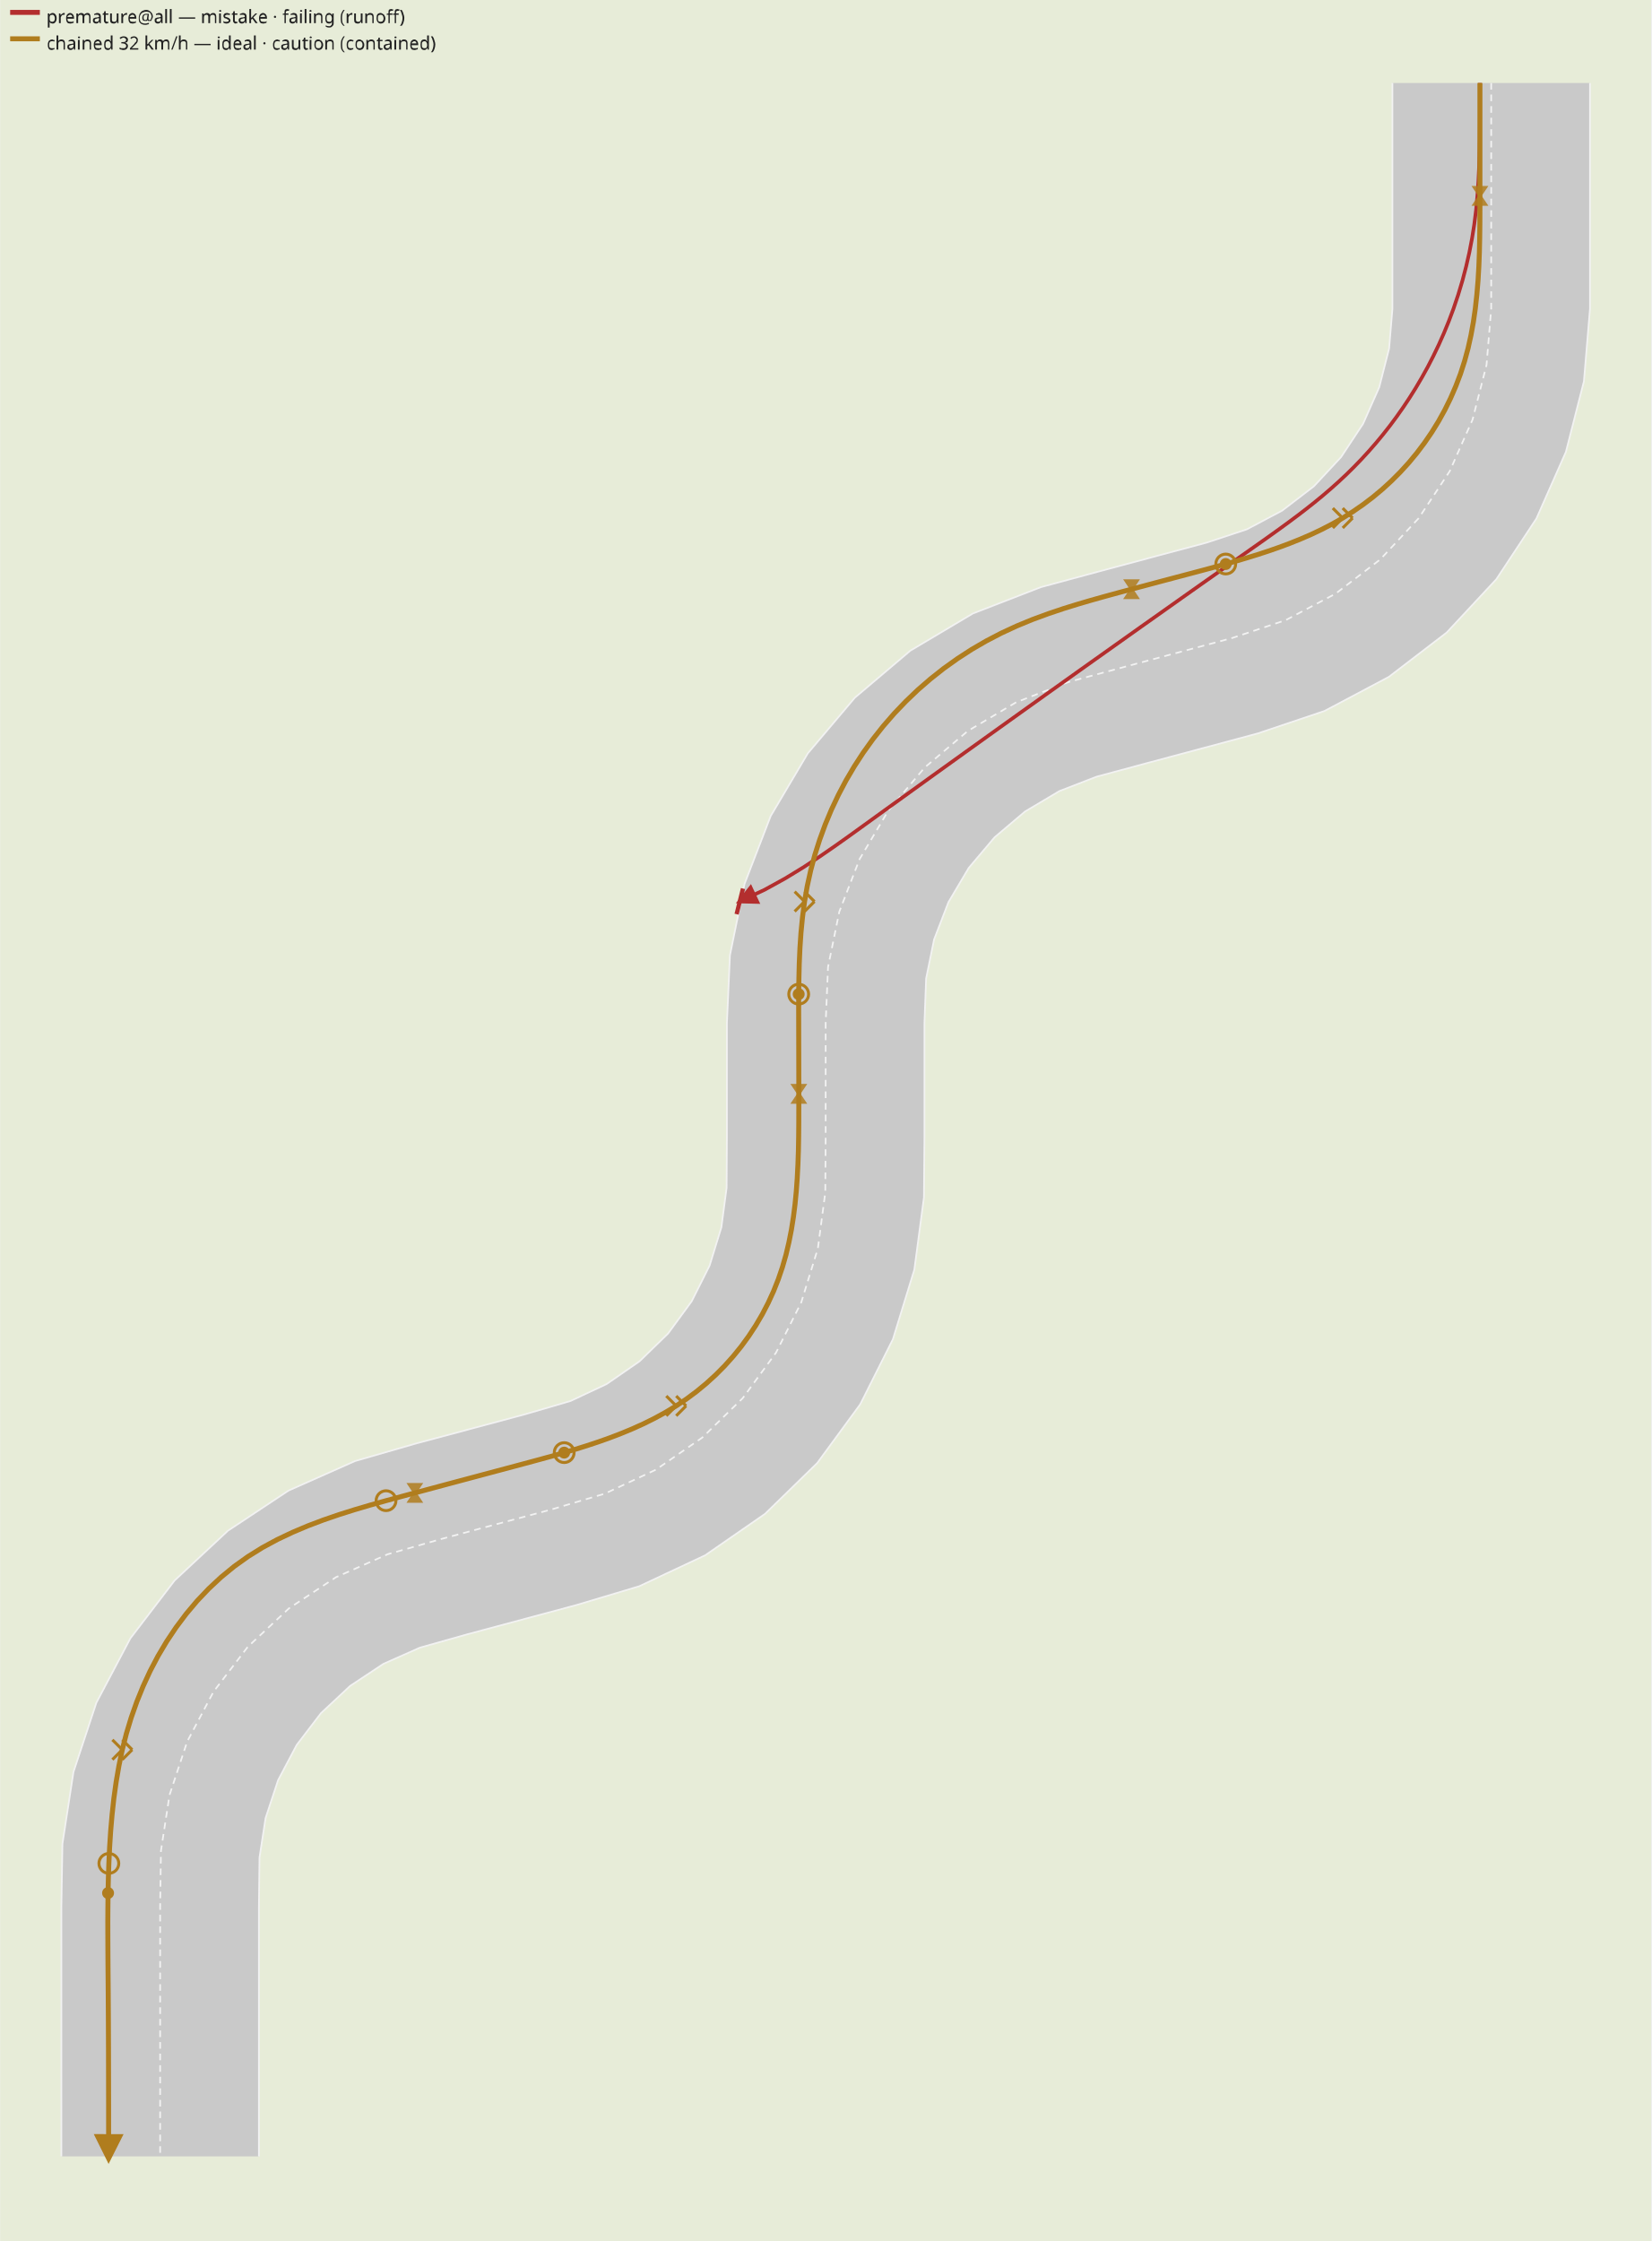
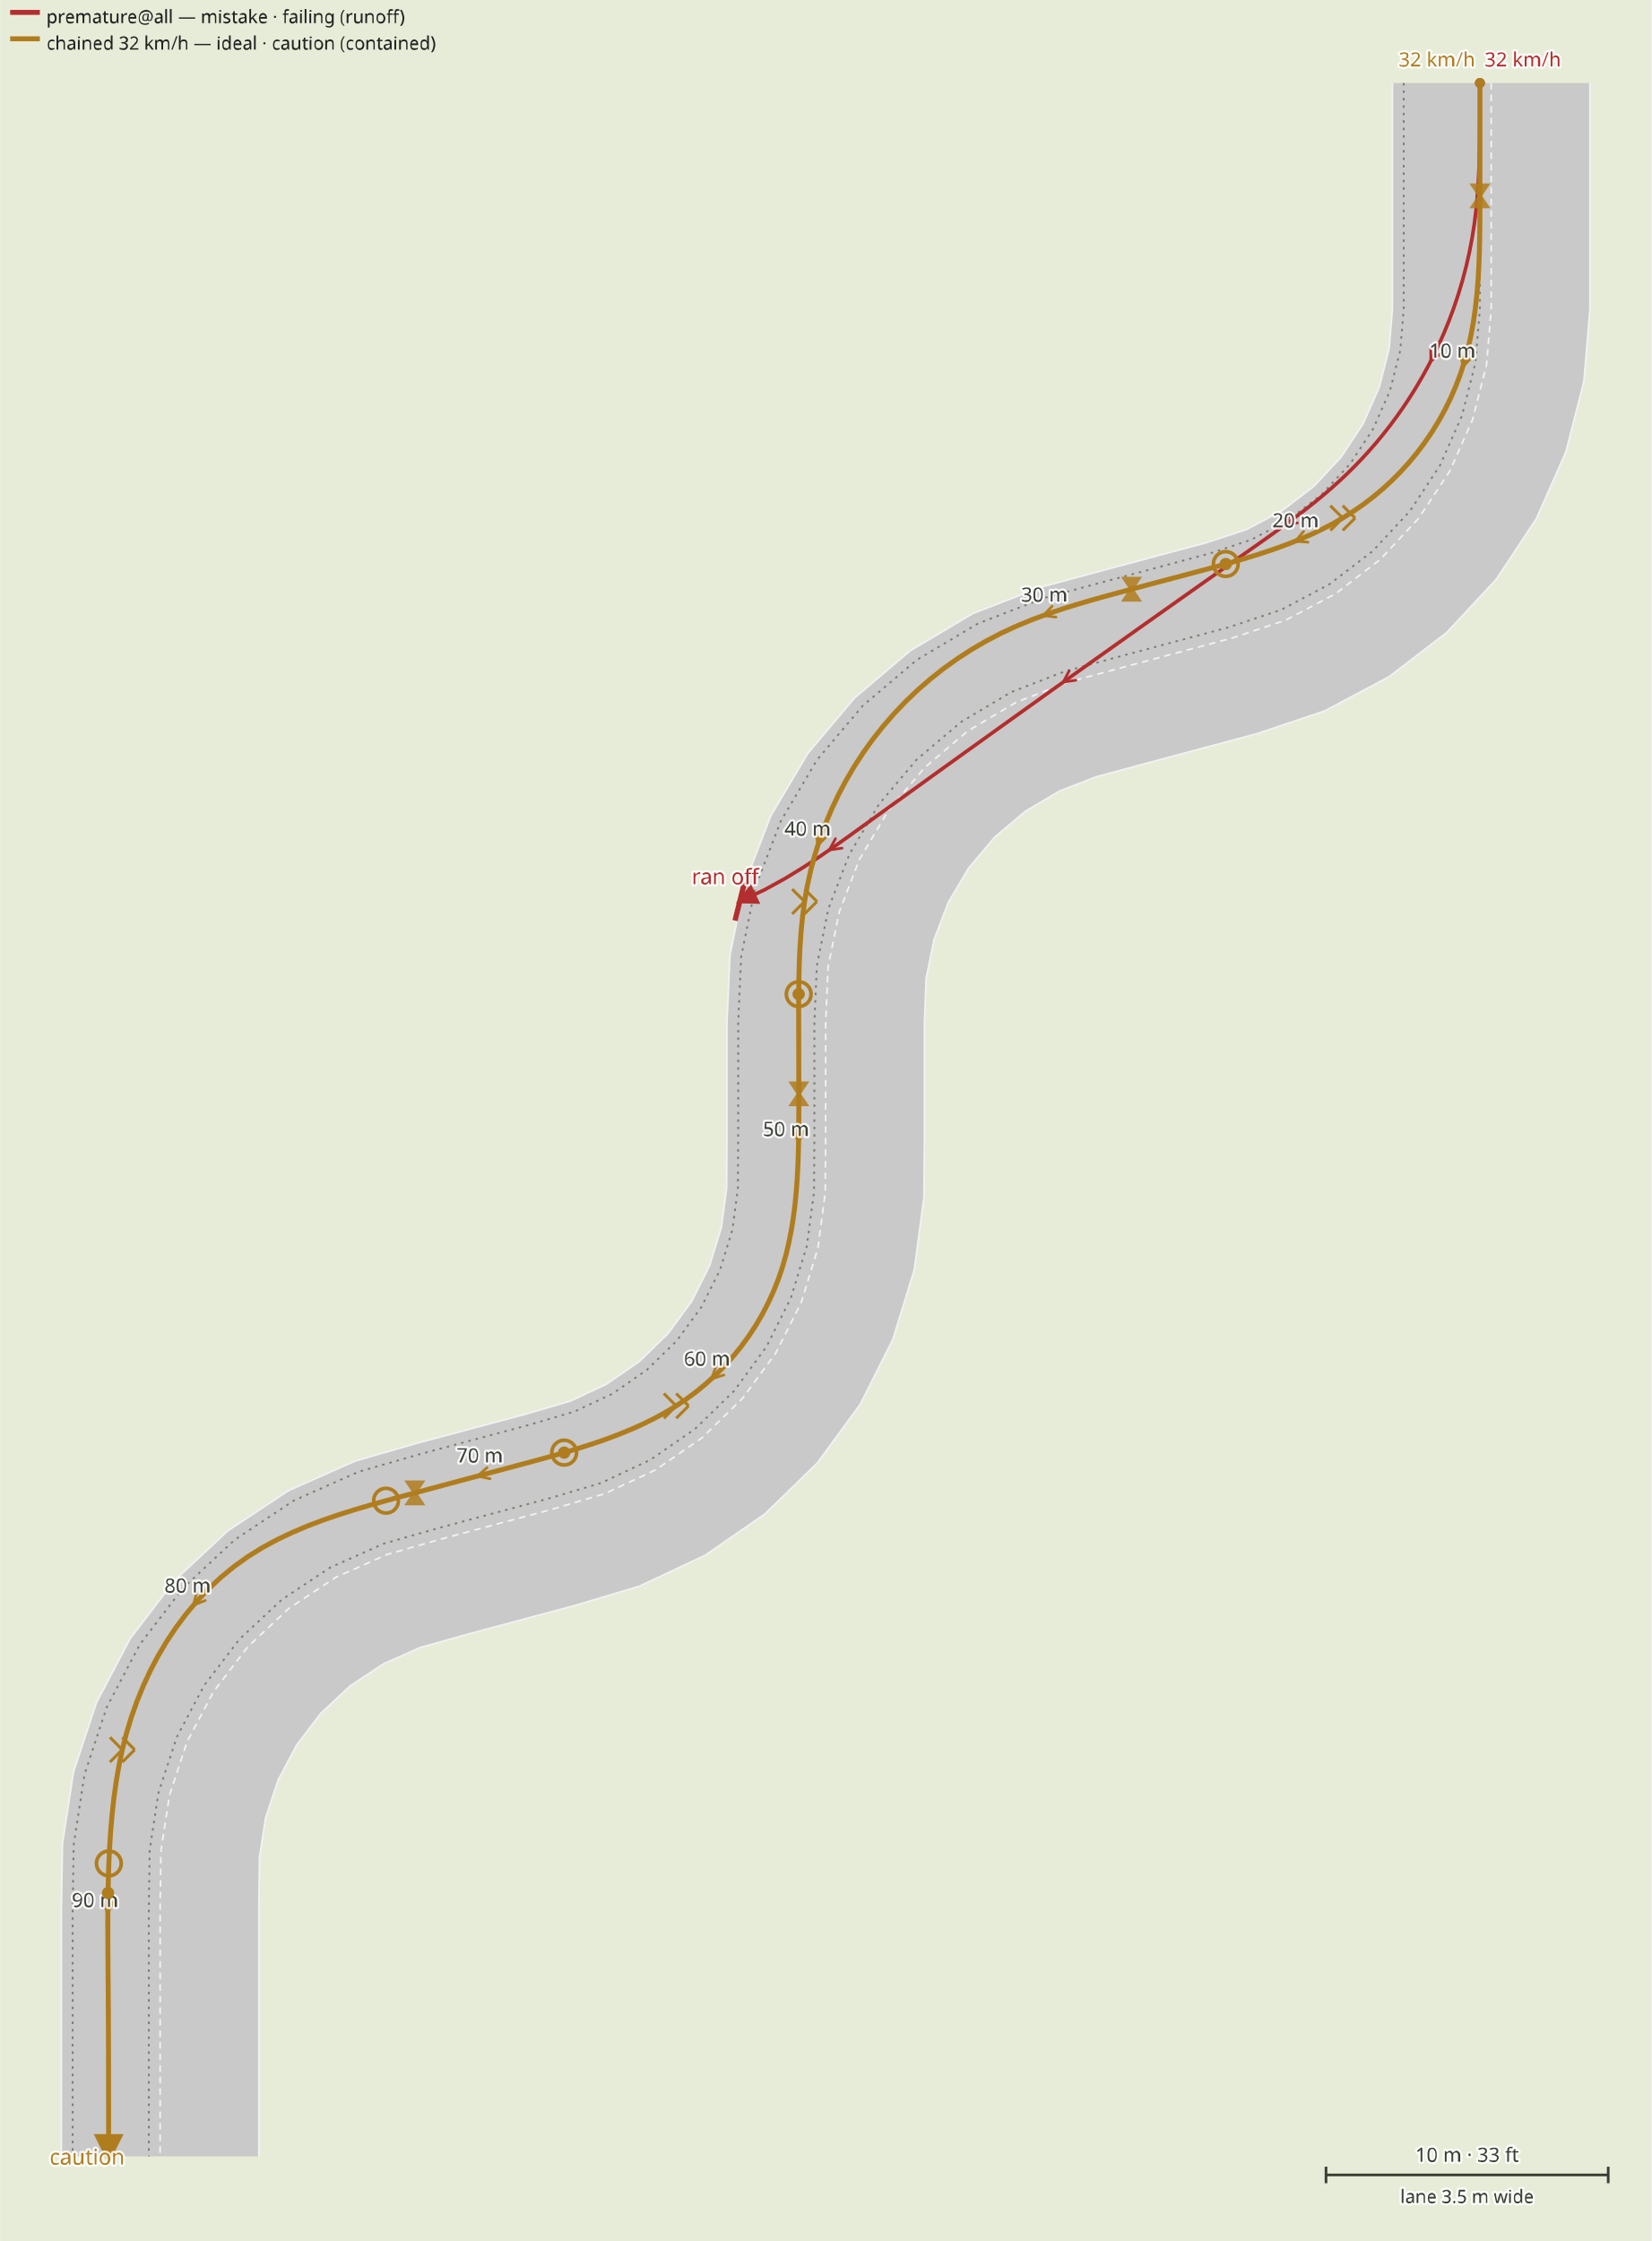
<svg xmlns="http://www.w3.org/2000/svg" width="1000" height="1357" viewBox="7.513 -16.12 58.501 79.409" data-mode="true">
  <defs>
    <marker id="arrow-good" viewBox="0 0 10 10" refX="8" refY="5" markerWidth="6" markerHeight="6" orient="auto-start-reverse">
      <path d="M0,0 L10,5 L0,10 z" fill="#1f6f43" />
    </marker>
    <marker id="arrow-caution" viewBox="0 0 10 10" refX="8" refY="5" markerWidth="6" markerHeight="6" orient="auto-start-reverse">
      <path d="M0,0 L10,5 L0,10 z" fill="#b07d1e" />
    </marker>
    <marker id="arrow-failing" viewBox="0 0 10 10" refX="8" refY="5" markerWidth="6" markerHeight="6" orient="auto-start-reverse">
      <path d="M0,0 L10,5 L0,10 z" fill="#b32e2e" />
    </marker>
  </defs>
  <rect x="7.513" y="-16.12" width="58.501" height="79.409" fill="#e7ecd8" data-stage="1-background" />
  <polygon points="56.847,-13.179 56.847,-11.179 56.847,-9.179 56.847,-7.179 56.847,-5.179 56.729,-3.769 56.379,-2.398 55.807,-1.104 55.027,0.077 54.063,1.112 52.94,1.973 51.69,2.636 50.265,3.107 48.333,3.624 46.401,4.142 44.388,4.686 41.982,5.618 39.764,6.936 37.795,8.604 36.13,10.575 34.815,12.795 33.887,15.203 33.371,17.731 33.263,20.14 33.263,22.14 33.263,24.14 33.253,25.969 33.067,27.372 32.651,28.724 32.016,29.989 31.18,31.131 30.166,32.118 29.002,32.923 27.721,33.524 26.117,33.993 24.185,34.511 22.253,35.028 20.086,35.652 17.728,36.699 15.577,38.124 13.691,39.885 12.124,41.935 10.919,44.217 10.109,46.667 9.717,49.217 9.679,51.459 9.679,53.459 9.679,55.459 9.679,57.459 9.679,59.459 9.679,60.291 16.679,60.291 16.679,59.459 16.679,57.459 16.679,55.459 16.679,53.459 16.679,51.459 16.7,49.702 16.915,48.304 17.359,46.96 18.02,45.709 18.879,44.585 19.913,43.619 21.093,42.837 22.386,42.263 24.065,41.79 25.997,41.272 27.929,40.754 30.158,40.087 32.493,38.991 34.615,37.522 36.464,35.722 37.988,33.64 39.146,31.334 39.905,28.868 40.245,26.31 40.263,24.14 40.263,22.14 40.263,20.14 40.322,18.555 40.605,17.169 41.114,15.848 41.835,14.631 42.748,13.55 43.828,12.635 45.045,11.912 46.364,11.401 48.213,10.903 50.145,10.386 52.077,9.868 54.442,9.072 56.722,7.863 58.77,6.293 60.528,4.405 61.95,2.252 62.994,-0.108 63.632,-2.608 63.847,-5.179 63.847,-7.179 63.847,-9.179 63.847,-11.179 63.847,-13.179" fill="#c9c9c9" stroke="none" data-stage="2-road-surface" />
  <g data-stage="3-lane-markings">
    <polyline points="56.847,-13.179 56.847,-11.179 56.847,-9.179 56.847,-7.179 56.847,-5.179 56.729,-3.769 56.379,-2.398 55.807,-1.104 55.027,0.077 54.063,1.112 52.94,1.973 51.69,2.636 50.265,3.107 48.333,3.624 46.401,4.142 44.388,4.686 41.982,5.618 39.764,6.936 37.795,8.604 36.13,10.575 34.815,12.795 33.887,15.203 33.371,17.731 33.263,20.14 33.263,22.14 33.263,24.14 33.253,25.969 33.067,27.372 32.651,28.724 32.016,29.989 31.18,31.131 30.166,32.118 29.002,32.923 27.721,33.524 26.117,33.993 24.185,34.511 22.253,35.028 20.086,35.652 17.728,36.699 15.577,38.124 13.691,39.885 12.124,41.935 10.919,44.217 10.109,46.667 9.717,49.217 9.679,51.459 9.679,53.459 9.679,55.459 9.679,57.459 9.679,59.459 9.679,60.291" fill="none" stroke="#f2f2f2" stroke-width="0.059" />
    <polyline points="63.847,-13.179 63.847,-11.179 63.847,-9.179 63.847,-7.179 63.847,-5.179 63.632,-2.608 62.994,-0.108 61.95,2.252 60.528,4.405 58.77,6.293 56.722,7.863 54.442,9.072 52.077,9.868 50.145,10.386 48.213,10.903 46.364,11.401 45.045,11.912 43.828,12.635 42.748,13.55 41.835,14.631 41.114,15.848 40.605,17.169 40.322,18.555 40.263,20.14 40.263,22.14 40.263,24.14 40.245,26.31 39.905,28.868 39.146,31.334 37.988,33.64 36.464,35.722 34.615,37.522 32.493,38.991 30.158,40.087 27.929,40.754 25.997,41.272 24.065,41.79 22.386,42.263 21.093,42.837 19.913,43.619 18.879,44.585 18.02,45.709 17.359,46.96 16.915,48.304 16.7,49.702 16.679,51.459 16.679,53.459 16.679,55.459 16.679,57.459 16.679,59.459 16.679,60.291" fill="none" stroke="#f2f2f2" stroke-width="0.059" />
    <polyline points="60.347,-13.179 60.347,-11.179 60.347,-9.179 60.347,-7.179 60.347,-5.179 60.181,-3.189 59.687,-1.253 58.878,0.574 57.778,2.241 56.416,3.703 54.831,4.918 53.066,5.854 51.171,6.487 49.239,7.005 47.307,7.523 45.376,8.044 43.513,8.765 41.796,9.785 40.272,11.077 38.983,12.603 37.965,14.322 37.246,16.186 36.847,18.143 36.763,20.14 36.763,22.14 36.763,24.14 36.749,26.14 36.486,28.12 35.898,30.029 35.002,31.814 33.822,33.426 32.391,34.82 30.748,35.957 28.94,36.806 27.023,37.374 25.091,37.891 23.159,38.409 21.236,38.957 19.411,39.768 17.745,40.871 16.285,42.235 15.072,43.822 14.139,45.589 13.512,47.485 13.208,49.46 13.179,51.459 13.179,53.459 13.179,55.459 13.179,57.459 13.179,59.459 13.179,60.291" fill="none" stroke="#f2f2f2" stroke-width="0.059" stroke-dasharray="0.234 0.176" />
  </g>
+   <g data-stage="3b-usable-corridor">
+     <polyline points="57.247,-13.179 57.247,-11.179 57.247,-9.179 57.247,-7.179 57.247,-5.179 57.124,-3.703 56.757,-2.267 56.158,-0.913 55.342,0.324 54.332,1.408 53.156,2.31 51.847,3.004 50.369,3.493 48.437,4.011 46.505,4.528 44.501,5.07 42.157,5.977 39.996,7.262 38.078,8.886 36.456,10.807 35.175,12.97 34.271,15.315 33.768,17.778 33.663,20.14 33.663,22.14 33.663,24.14 33.653,25.989 33.458,27.457 33.022,28.874 32.357,30.198 31.482,31.393 30.42,32.427 29.202,33.27 27.861,33.899 26.221,34.379 24.289,34.897 22.357,35.415 20.218,36.029 17.921,37.05 15.825,38.438 13.988,40.154 12.461,42.151 11.287,44.374 10.498,46.76 10.116,49.245 10.079,51.459 10.079,53.459 10.079,55.459 10.079,57.459 10.079,59.459 10.079,60.291" fill="none" stroke="#5f6552" stroke-width="0.064" stroke-dasharray="0.088 0.176" stroke-opacity="0.75" data-corridor-edge="lo" />
+     <polyline points="59.947,-13.179 59.947,-11.179 59.947,-9.179 59.947,-7.179 59.947,-5.179 59.786,-3.255 59.309,-1.384 58.527,0.382 57.463,1.994 56.147,3.407 54.615,4.582 52.909,5.486 51.067,6.101 49.136,6.619 47.204,7.136 45.263,7.66 43.338,8.405 41.564,9.46 39.989,10.794 38.657,12.371 37.605,14.147 36.862,16.073 36.45,18.096 36.363,20.14 36.363,22.14 36.363,24.14 36.35,26.12 36.095,28.034 35.527,29.88 34.661,31.606 33.52,33.164 32.136,34.511 30.548,35.61 28.8,36.431 26.919,36.987 24.987,37.505 23.056,38.023 21.105,38.579 19.218,39.418 17.497,40.557 15.989,41.967 14.735,43.607 13.771,45.432 13.123,47.392 12.809,49.432 12.779,51.459 12.779,53.459 12.779,55.459 12.779,57.459 12.779,59.459 12.779,60.291" fill="none" stroke="#5f6552" stroke-width="0.064" stroke-dasharray="0.088 0.176" stroke-opacity="0.75" data-corridor-edge="hi" />
+   </g>
  <g data-stage="5-occluders" />
  <g data-stage="7-sight-rays" />
  <g data-stage="8-lines">
    <polyline points="59.947,-13.179 59.947,-12.679 59.947,-12.179 59.945,-11.679 59.941,-11.179 59.932,-10.679 59.916,-10.179 59.892,-9.679 59.857,-9.179 59.81,-8.679 59.748,-8.179 59.669,-7.679 59.573,-7.179 59.459,-6.679 59.328,-6.179 59.178,-5.679 59.01,-5.18 58.846,-4.742 58.672,-4.317 58.489,-3.905 58.297,-3.505 58.098,-3.118 57.89,-2.743 57.676,-2.379 57.455,-2.026 57.227,-1.684 56.994,-1.353 56.755,-1.031 56.51,-0.72 56.26,-0.418 56.005,-0.126 55.744,0.158 55.479,0.432 55.209,0.698 54.933,0.956 54.653,1.206 54.369,1.449 54.08,1.686 53.788,1.917 53.492,2.144 53.193,2.367 52.89,2.589 52.583,2.81 52.271,3.032 51.954,3.255 51.632,3.482 51.302,3.714 50.964,3.952 50.567,4.232 50.131,4.539 49.696,4.846 49.261,5.154 48.826,5.462 48.391,5.77 47.955,6.078 47.521,6.387 47.086,6.696 46.651,7.005 46.216,7.314 45.781,7.623 45.344,7.935 44.915,8.241 44.497,8.539 44.088,8.832 43.686,9.119 43.289,9.403 42.897,9.684 42.508,9.963 42.121,10.241 41.733,10.519 41.345,10.798 40.954,11.079 40.559,11.363 40.159,11.652 39.752,11.945 39.337,12.245 38.911,12.552 38.474,12.868 38.022,13.195 37.553,13.533 37.059,13.883 36.533,14.245 35.962,14.62 35.326,15.008 34.596,15.41 33.72,15.82" fill="none" stroke="#b32e2e" stroke-width="0.129" marker-end="url(#arrow-failing)" data-line-id="bad" data-role="mistake" data-quality="failing" data-outcome="runoff" />
-     <line x1="33.833" y1="15.366" x2="33.607" y2="16.274" stroke="#b32e2e" stroke-width="0.152" stroke-linecap="butt" data-terminal-reason="off_road" data-line-id="bad" />
+     <line x1="33.889" y1="15.139" x2="33.551" y2="16.501" stroke="#b32e2e" stroke-width="0.187" stroke-linecap="butt" data-terminal-reason="off_road" data-line-id="bad" />
    <polyline points="59.947,-13.179 59.947,-12.679 59.947,-12.179 59.947,-11.679 59.947,-11.179 59.947,-10.679 59.947,-10.179 59.947,-9.679 59.947,-9.179 59.947,-8.679 59.945,-8.179 59.939,-7.679 59.928,-7.179 59.909,-6.679 59.88,-6.179 59.838,-5.679 59.783,-5.18 59.714,-4.705 59.629,-4.237 59.526,-3.775 59.402,-3.32 59.258,-2.873 59.092,-2.436 58.907,-2.009 58.703,-1.594 58.48,-1.191 58.239,-0.801 57.982,-0.426 57.71,-0.065 57.423,0.281 57.122,0.611 56.808,0.925 56.483,1.222 56.147,1.502 55.801,1.764 55.446,2.009 55.084,2.237 54.716,2.446 54.342,2.64 53.966,2.818 53.587,2.982 53.208,3.134 52.829,3.275 52.45,3.407 52.072,3.53 51.694,3.647 51.317,3.759 50.94,3.866 50.501,3.986 50.018,4.116 49.535,4.244 49.051,4.372 48.568,4.5 48.085,4.629 47.602,4.758 47.119,4.887 46.636,5.019 46.155,5.154 45.675,5.295 45.197,5.443 44.664,5.622 44.096,5.83 43.537,6.06 42.99,6.313 42.456,6.591 41.936,6.893 41.433,7.219 40.946,7.567 40.478,7.937 40.028,8.327 39.599,8.737 39.19,9.165 38.803,9.61 38.438,10.071 38.096,10.547 37.778,11.036 37.483,11.537 37.213,12.049 36.967,12.57 36.746,13.099 36.55,13.636 36.378,14.178 36.232,14.724 36.111,15.274 36.015,15.825 35.942,16.377 35.888,16.928 35.851,17.476 35.827,18.022 35.814,18.565 35.807,19.107 35.806,19.64 35.807,20.14 35.808,20.64 35.809,21.14 35.81,21.64 35.811,22.14 35.811,22.64 35.811,23.14 35.81,23.64 35.806,24.14 35.797,24.64 35.78,25.14 35.755,25.633 35.722,26.09 35.678,26.544 35.621,26.997 35.55,27.448 35.462,27.896 35.357,28.34 35.231,28.779 35.084,29.211 34.916,29.634 34.726,30.049 34.516,30.453 34.286,30.845 34.037,31.225 33.77,31.591 33.485,31.942 33.184,32.278 32.867,32.597 32.536,32.899 32.191,33.184 31.834,33.45 31.466,33.697 31.088,33.925 30.702,34.136 30.311,34.33 29.915,34.509 29.516,34.674 29.115,34.828 28.712,34.971 28.308,35.105 27.903,35.232 27.497,35.353 27.034,35.485 26.552,35.617 26.069,35.747 25.586,35.876 25.103,36.005 24.62,36.134 24.137,36.263 23.654,36.392 23.171,36.521 22.688,36.651 22.205,36.78 21.722,36.91 21.184,37.056 20.629,37.211 20.073,37.375 19.518,37.55 18.964,37.74 18.413,37.948 17.867,38.179 17.329,38.434 16.804,38.718 16.295,39.034 15.807,39.383 15.343,39.763 14.903,40.173 14.489,40.608 14.102,41.068 13.742,41.548 13.409,42.047 13.103,42.562 12.825,43.091 12.575,43.632 12.351,44.184 12.154,44.743 11.983,45.309 11.838,45.88 11.718,46.454 11.619,47.03 11.539,47.606 11.476,48.183 11.426,48.758 11.389,49.333 11.362,49.909 11.344,50.459 11.334,50.959 11.328,51.459 11.325,51.959 11.326,52.459 11.328,52.959 11.331,53.459 11.335,53.959 11.339,54.459 11.342,54.959 11.345,55.459 11.347,55.959 11.349,56.459 11.35,56.959 11.351,57.459 11.352,57.959 11.353,58.459 11.353,58.959 11.353,59.459 11.354,59.959 11.353,60.347" fill="none" stroke="#b07d1e" stroke-width="0.176" marker-end="url(#arrow-caution)" data-line-id="good" data-role="ideal" data-quality="caution" data-outcome="contained" />
  </g>
+   <g data-stage="8b-line-chrome">
+     <polyline points="58.205,-3.78 58.206,-3.322 58.572,-3.598" fill="none" stroke="#b32e2e" stroke-width="0.094" stroke-linecap="round" stroke-linejoin="round" data-ladder-station="10" data-line-id="bad" />
+     <polyline points="53.236,2.081 53.028,2.489 53.479,2.41" fill="none" stroke="#b32e2e" stroke-width="0.094" stroke-linecap="round" stroke-linejoin="round" data-ladder-station="20" data-line-id="bad" />
+     <polyline points="45.392,7.649 45.178,8.054 45.63,7.983" fill="none" stroke="#b32e2e" stroke-width="0.094" stroke-linecap="round" stroke-linejoin="round" data-ladder-station="30" data-line-id="bad" />
+     <polyline points="37.11,13.598 36.891,14 37.344,13.934" fill="none" stroke="#b32e2e" stroke-width="0.094" stroke-linecap="round" stroke-linejoin="round" data-ladder-station="40" data-line-id="bad" />
+     <circle cx="59.947" cy="-13.179" r="0.176" fill="#b32e2e" data-entry="bad" />
+     <text x="61.468" y="-13.764" font-size="0.702" font-family="sans-serif" fill="#b32e2e" text-anchor="middle" paint-order="stroke" stroke="#ffffff" stroke-width="0.152" stroke-opacity="0.85" stroke-linejoin="round" data-entry-label="bad">32 km/h</text>
+     <text x="33.208" y="15.211" font-size="0.761" font-family="sans-serif" fill="#b32e2e" text-anchor="middle" paint-order="stroke" stroke="#ffffff" stroke-width="0.152" stroke-opacity="0.85" stroke-linejoin="round" data-outcome-word="bad">ran off</text>
+     <polyline points="59.265,-3.574 59.344,-3.123 59.657,-3.457" fill="none" stroke="#b07d1e" stroke-width="0.094" stroke-linecap="round" stroke-linejoin="round" data-ladder-station="10" data-line-id="good" />
+     <text x="58.971" y="-3.448" font-size="0.702" font-family="sans-serif" fill="#3a3f34" text-anchor="middle" paint-order="stroke" stroke="#ffffff" stroke-width="0.152" stroke-opacity="0.85" stroke-linejoin="round" data-ladder-label="10">10 m</text>
+     <polyline points="53.698,2.714 53.399,3.061 53.855,3.092" fill="none" stroke="#b07d1e" stroke-width="0.094" stroke-linecap="round" stroke-linejoin="round" data-ladder-station="20" data-line-id="good" />
+     <text x="53.414" y="2.566" font-size="0.702" font-family="sans-serif" fill="#3a3f34" text-anchor="middle" paint-order="stroke" stroke="#ffffff" stroke-width="0.152" stroke-opacity="0.85" stroke-linejoin="round" data-ladder-label="20">20 m</text>
+     <polyline points="44.789,5.361 44.471,5.69 44.925,5.747" fill="none" stroke="#b07d1e" stroke-width="0.094" stroke-linecap="round" stroke-linejoin="round" data-ladder-station="30" data-line-id="good" />
+     <text x="44.514" y="5.197" font-size="0.702" font-family="sans-serif" fill="#3a3f34" text-anchor="middle" paint-order="stroke" stroke="#ffffff" stroke-width="0.152" stroke-opacity="0.85" stroke-linejoin="round" data-ladder-label="30">30 m</text>
+     <polyline points="36.422,13.376 36.484,13.83 36.809,13.508" fill="none" stroke="#b07d1e" stroke-width="0.094" stroke-linecap="round" stroke-linejoin="round" data-ladder-station="40" data-line-id="good" />
+     <text x="36.123" y="13.491" font-size="0.702" font-family="sans-serif" fill="#3a3f34" text-anchor="middle" paint-order="stroke" stroke="#ffffff" stroke-width="0.152" stroke-opacity="0.85" stroke-linejoin="round" data-ladder-label="40">40 m</text>
+     <polyline points="35.604,23.932 35.803,24.345 36.013,23.938" fill="none" stroke="#b07d1e" stroke-width="0.094" stroke-linecap="round" stroke-linejoin="round" data-ladder-station="50" data-line-id="good" />
+     <text x="35.356" y="24.134" font-size="0.702" font-family="sans-serif" fill="#3a3f34" text-anchor="middle" paint-order="stroke" stroke="#ffffff" stroke-width="0.152" stroke-opacity="0.85" stroke-linejoin="round" data-ladder-label="50">50 m</text>
+     <polyline points="32.873,32.307 32.72,32.739 33.157,32.603" fill="none" stroke="#b07d1e" stroke-width="0.094" stroke-linecap="round" stroke-linejoin="round" data-ladder-station="60" data-line-id="good" />
+     <text x="32.555" y="32.272" font-size="0.702" font-family="sans-serif" fill="#3a3f34" text-anchor="middle" paint-order="stroke" stroke="#ffffff" stroke-width="0.152" stroke-opacity="0.85" stroke-linejoin="round" data-ladder-label="60">60 m</text>
+     <polyline points="24.765,35.883 24.422,36.187 24.871,36.279" fill="none" stroke="#b07d1e" stroke-width="0.094" stroke-linecap="round" stroke-linejoin="round" data-ladder-station="70" data-line-id="good" />
+     <text x="24.504" y="35.699" font-size="0.702" font-family="sans-serif" fill="#3a3f34" text-anchor="middle" paint-order="stroke" stroke="#ffffff" stroke-width="0.152" stroke-opacity="0.85" stroke-linejoin="round" data-ladder-label="70">70 m</text>
+     <polyline points="14.473,40.319 14.353,40.761 14.779,40.592" fill="none" stroke="#b07d1e" stroke-width="0.094" stroke-linecap="round" stroke-linejoin="round" data-ladder-station="80" data-line-id="good" />
+     <text x="14.154" y="40.308" font-size="0.702" font-family="sans-serif" fill="#3a3f34" text-anchor="middle" paint-order="stroke" stroke="#ffffff" stroke-width="0.152" stroke-opacity="0.85" stroke-linejoin="round" data-ladder-label="80">80 m</text>
+     <polyline points="11.125,51.253 11.326,51.664 11.534,51.256" fill="none" stroke="#b07d1e" stroke-width="0.094" stroke-linecap="round" stroke-linejoin="round" data-ladder-station="90" data-line-id="good" />
+     <text x="10.877" y="51.455" font-size="0.702" font-family="sans-serif" fill="#3a3f34" text-anchor="middle" paint-order="stroke" stroke="#ffffff" stroke-width="0.152" stroke-opacity="0.85" stroke-linejoin="round" data-ladder-label="90">90 m</text>
+     <circle cx="59.947" cy="-13.179" r="0.176" fill="#b07d1e" data-entry="good" />
+     <text x="58.426" y="-13.764" font-size="0.702" font-family="sans-serif" fill="#b07d1e" text-anchor="middle" paint-order="stroke" stroke="#ffffff" stroke-width="0.152" stroke-opacity="0.85" stroke-linejoin="round" data-entry-label="good">32 km/h</text>
+     <text x="10.593" y="60.581" font-size="0.761" font-family="sans-serif" fill="#b07d1e" text-anchor="middle" paint-order="stroke" stroke="#ffffff" stroke-width="0.152" stroke-opacity="0.85" stroke-linejoin="round" data-outcome-word="good">caution</text>
+   </g>
  <g data-stage="9-markers">
-     <polygon points="59.649,-9.53 60.246,-9.53 60.01,-9.179 60.246,-8.828 59.649,-8.828 59.884,-9.179" fill="#b07d1e" fill-opacity="0.85" data-marker-class="turn_point" data-line-id="good" />
-     <polygon points="47.303,4.407 47.9,4.407 47.665,4.758 47.9,5.109 47.303,5.109 47.539,4.758" fill="#b07d1e" fill-opacity="0.85" data-marker-class="turn_point" data-line-id="good" />
-     <polygon points="35.513,22.289 36.109,22.289 35.874,22.64 36.109,22.991 35.513,22.991 35.748,22.64" fill="#b07d1e" fill-opacity="0.85" data-marker-class="turn_point" data-line-id="good" />
-     <polygon points="21.907,36.429 22.503,36.429 22.268,36.78 22.503,37.131 21.907,37.131 22.142,36.78" fill="#b07d1e" fill-opacity="0.85" data-marker-class="turn_point" data-line-id="good" />
-     <circle cx="50.94" cy="3.866" r="0.351" fill="none" stroke="#b07d1e" stroke-width="0.105" data-marker-class="apex" data-line-id="good" />
-     <circle cx="35.807" cy="19.107" r="0.351" fill="none" stroke="#b07d1e" stroke-width="0.105" data-marker-class="apex" data-line-id="good" />
-     <circle cx="27.497" cy="35.353" r="0.351" fill="none" stroke="#b07d1e" stroke-width="0.105" data-marker-class="apex" data-line-id="good" />
-     <circle cx="21.184" cy="37.056" r="0.351" fill="none" stroke="#b07d1e" stroke-width="0.105" data-marker-class="apex" data-line-id="good" />
-     <circle cx="11.362" cy="49.909" r="0.351" fill="none" stroke="#b07d1e" stroke-width="0.105" data-marker-class="apex" data-line-id="good" />
-     <circle cx="50.94" cy="3.866" r="0.211" fill="#b07d1e" stroke="none" data-marker-class="exit" data-line-id="good" />
-     <circle cx="35.807" cy="19.107" r="0.211" fill="#b07d1e" stroke="none" data-marker-class="exit" data-line-id="good" />
-     <circle cx="27.497" cy="35.353" r="0.211" fill="#b07d1e" stroke="none" data-marker-class="exit" data-line-id="good" />
-     <circle cx="11.334" cy="50.959" r="0.211" fill="#b07d1e" stroke="none" data-marker-class="exit" data-line-id="good" />
-     <line x1="54.733" y1="1.886" x2="55.084" y2="2.237" stroke="#b07d1e" stroke-width="0.105" data-marker-class="release" data-line-id="good" />
-     <line x1="54.733" y1="2.588" x2="55.084" y2="2.237" stroke="#b07d1e" stroke-width="0.105" data-marker-class="release" data-line-id="good" />
-     <line x1="55.084" y1="1.886" x2="55.435" y2="2.237" stroke="#b07d1e" stroke-width="0.105" data-marker-class="release" data-line-id="good" />
-     <line x1="55.084" y1="2.588" x2="55.435" y2="2.237" stroke="#b07d1e" stroke-width="0.105" data-marker-class="release" data-line-id="good" />
-     <line x1="35.664" y1="15.474" x2="36.015" y2="15.825" stroke="#b07d1e" stroke-width="0.105" data-marker-class="release" data-line-id="good" />
-     <line x1="35.664" y1="16.176" x2="36.015" y2="15.825" stroke="#b07d1e" stroke-width="0.105" data-marker-class="release" data-line-id="good" />
-     <line x1="36.015" y1="15.474" x2="36.366" y2="15.825" stroke="#b07d1e" stroke-width="0.105" data-marker-class="release" data-line-id="good" />
-     <line x1="36.015" y1="16.176" x2="36.366" y2="15.825" stroke="#b07d1e" stroke-width="0.105" data-marker-class="release" data-line-id="good" />
-     <line x1="31.115" y1="33.346" x2="31.466" y2="33.697" stroke="#b07d1e" stroke-width="0.105" data-marker-class="release" data-line-id="good" />
-     <line x1="31.115" y1="34.048" x2="31.466" y2="33.697" stroke="#b07d1e" stroke-width="0.105" data-marker-class="release" data-line-id="good" />
-     <line x1="31.466" y1="33.346" x2="31.817" y2="33.697" stroke="#b07d1e" stroke-width="0.105" data-marker-class="release" data-line-id="good" />
-     <line x1="31.466" y1="34.048" x2="31.817" y2="33.697" stroke="#b07d1e" stroke-width="0.105" data-marker-class="release" data-line-id="good" />
-     <line x1="11.487" y1="45.529" x2="11.838" y2="45.88" stroke="#b07d1e" stroke-width="0.105" data-marker-class="release" data-line-id="good" />
-     <line x1="11.487" y1="46.231" x2="11.838" y2="45.88" stroke="#b07d1e" stroke-width="0.105" data-marker-class="release" data-line-id="good" />
-     <line x1="11.838" y1="45.529" x2="12.189" y2="45.88" stroke="#b07d1e" stroke-width="0.105" data-marker-class="release" data-line-id="good" />
-     <line x1="11.838" y1="46.231" x2="12.189" y2="45.88" stroke="#b07d1e" stroke-width="0.105" data-marker-class="release" data-line-id="good" />
+     <polygon points="59.574,-9.618 60.32,-9.618 60.026,-9.179 60.32,-8.741 59.574,-8.741 59.868,-9.179" fill="#b07d1e" fill-opacity="0.85" data-marker-class="turn_point" data-line-id="good" />
+     <polygon points="47.229,4.319 47.975,4.319 47.681,4.758 47.975,5.197 47.229,5.197 47.523,4.758" fill="#b07d1e" fill-opacity="0.85" data-marker-class="turn_point" data-line-id="good" />
+     <polygon points="35.438,22.201 36.184,22.201 35.89,22.64 36.184,23.079 35.438,23.079 35.732,22.64" fill="#b07d1e" fill-opacity="0.85" data-marker-class="turn_point" data-line-id="good" />
+     <polygon points="21.832,36.341 22.578,36.341 22.284,36.78 22.578,37.219 21.832,37.219 22.126,36.78" fill="#b07d1e" fill-opacity="0.85" data-marker-class="turn_point" data-line-id="good" />
+     <circle cx="50.94" cy="3.866" r="0.439" fill="none" stroke="#b07d1e" stroke-width="0.129" data-marker-class="apex" data-line-id="good" />
+     <circle cx="35.807" cy="19.107" r="0.439" fill="none" stroke="#b07d1e" stroke-width="0.129" data-marker-class="apex" data-line-id="good" />
+     <circle cx="27.497" cy="35.353" r="0.439" fill="none" stroke="#b07d1e" stroke-width="0.129" data-marker-class="apex" data-line-id="good" />
+     <circle cx="21.184" cy="37.056" r="0.439" fill="none" stroke="#b07d1e" stroke-width="0.129" data-marker-class="apex" data-line-id="good" />
+     <circle cx="11.362" cy="49.909" r="0.439" fill="none" stroke="#b07d1e" stroke-width="0.129" data-marker-class="apex" data-line-id="good" />
+     <circle cx="50.94" cy="3.866" r="0.219" fill="#b07d1e" stroke="none" data-marker-class="exit" data-line-id="good" />
+     <circle cx="35.807" cy="19.107" r="0.219" fill="#b07d1e" stroke="none" data-marker-class="exit" data-line-id="good" />
+     <circle cx="27.497" cy="35.353" r="0.219" fill="#b07d1e" stroke="none" data-marker-class="exit" data-line-id="good" />
+     <circle cx="11.334" cy="50.959" r="0.219" fill="#b07d1e" stroke="none" data-marker-class="exit" data-line-id="good" />
+     <line x1="54.646" y1="1.798" x2="55.084" y2="2.237" stroke="#b07d1e" stroke-width="0.105" data-marker-class="release" data-line-id="good" />
+     <line x1="54.646" y1="2.676" x2="55.084" y2="2.237" stroke="#b07d1e" stroke-width="0.105" data-marker-class="release" data-line-id="good" />
+     <line x1="55.084" y1="1.798" x2="55.523" y2="2.237" stroke="#b07d1e" stroke-width="0.105" data-marker-class="release" data-line-id="good" />
+     <line x1="55.084" y1="2.676" x2="55.523" y2="2.237" stroke="#b07d1e" stroke-width="0.105" data-marker-class="release" data-line-id="good" />
+     <line x1="35.576" y1="15.387" x2="36.015" y2="15.825" stroke="#b07d1e" stroke-width="0.105" data-marker-class="release" data-line-id="good" />
+     <line x1="35.576" y1="16.264" x2="36.015" y2="15.825" stroke="#b07d1e" stroke-width="0.105" data-marker-class="release" data-line-id="good" />
+     <line x1="36.015" y1="15.387" x2="36.454" y2="15.825" stroke="#b07d1e" stroke-width="0.105" data-marker-class="release" data-line-id="good" />
+     <line x1="36.015" y1="16.264" x2="36.454" y2="15.825" stroke="#b07d1e" stroke-width="0.105" data-marker-class="release" data-line-id="good" />
+     <line x1="31.027" y1="33.258" x2="31.466" y2="33.697" stroke="#b07d1e" stroke-width="0.105" data-marker-class="release" data-line-id="good" />
+     <line x1="31.027" y1="34.136" x2="31.466" y2="33.697" stroke="#b07d1e" stroke-width="0.105" data-marker-class="release" data-line-id="good" />
+     <line x1="31.466" y1="33.258" x2="31.905" y2="33.697" stroke="#b07d1e" stroke-width="0.105" data-marker-class="release" data-line-id="good" />
+     <line x1="31.466" y1="34.136" x2="31.905" y2="33.697" stroke="#b07d1e" stroke-width="0.105" data-marker-class="release" data-line-id="good" />
+     <line x1="11.4" y1="45.441" x2="11.838" y2="45.88" stroke="#b07d1e" stroke-width="0.105" data-marker-class="release" data-line-id="good" />
+     <line x1="11.4" y1="46.319" x2="11.838" y2="45.88" stroke="#b07d1e" stroke-width="0.105" data-marker-class="release" data-line-id="good" />
+     <line x1="11.838" y1="45.441" x2="12.277" y2="45.88" stroke="#b07d1e" stroke-width="0.105" data-marker-class="release" data-line-id="good" />
+     <line x1="11.838" y1="46.319" x2="12.277" y2="45.88" stroke="#b07d1e" stroke-width="0.105" data-marker-class="release" data-line-id="good" />
  </g>
  <g data-stage="10-labels" />
  <g data-stage="11-chrome">
    <g data-legend="true">
      <rect x="7.864" y="-15.769" width="1.053" height="0.176" fill="#b32e2e" data-legend-swatch="bad" />
      <text x="9.151" y="-15.301" font-size="0.644" font-family="sans-serif" fill="#222222" data-legend-row="bad">premature@all — mistake · failing (runoff)</text>
      <rect x="7.864" y="-14.833" width="1.053" height="0.176" fill="#b07d1e" data-legend-swatch="good" />
      <text x="9.151" y="-14.365" font-size="0.644" font-family="sans-serif" fill="#222222" data-legend-row="good">chained 32 km/h — ideal · caution (contained)</text>
    </g>
+     <g data-scale-bar="10" data-lane-width-m="3.5">
+       <line x1="54.493" y1="60.948" x2="64.493" y2="60.948" stroke="#3a3f34" stroke-width="0.094" />
+       <line x1="54.493" y1="60.656" x2="54.493" y2="61.241" stroke="#3a3f34" stroke-width="0.094" />
+       <line x1="64.493" y1="60.656" x2="64.493" y2="61.241" stroke="#3a3f34" stroke-width="0.094" />
+       <text x="59.493" y="60.48" font-size="0.702" font-family="sans-serif" fill="#3a3f34" text-anchor="middle" paint-order="stroke" stroke="#ffffff" stroke-width="0.152" stroke-opacity="0.85" stroke-linejoin="round">10 m · 33 ft</text>
+       <text x="59.493" y="61.943" font-size="0.644" font-family="sans-serif" fill="#3a3f34" text-anchor="middle" paint-order="stroke" stroke="#ffffff" stroke-width="0.152" stroke-opacity="0.85" stroke-linejoin="round">lane 3.5 m wide</text>
+     </g>
  </g>
</svg>
